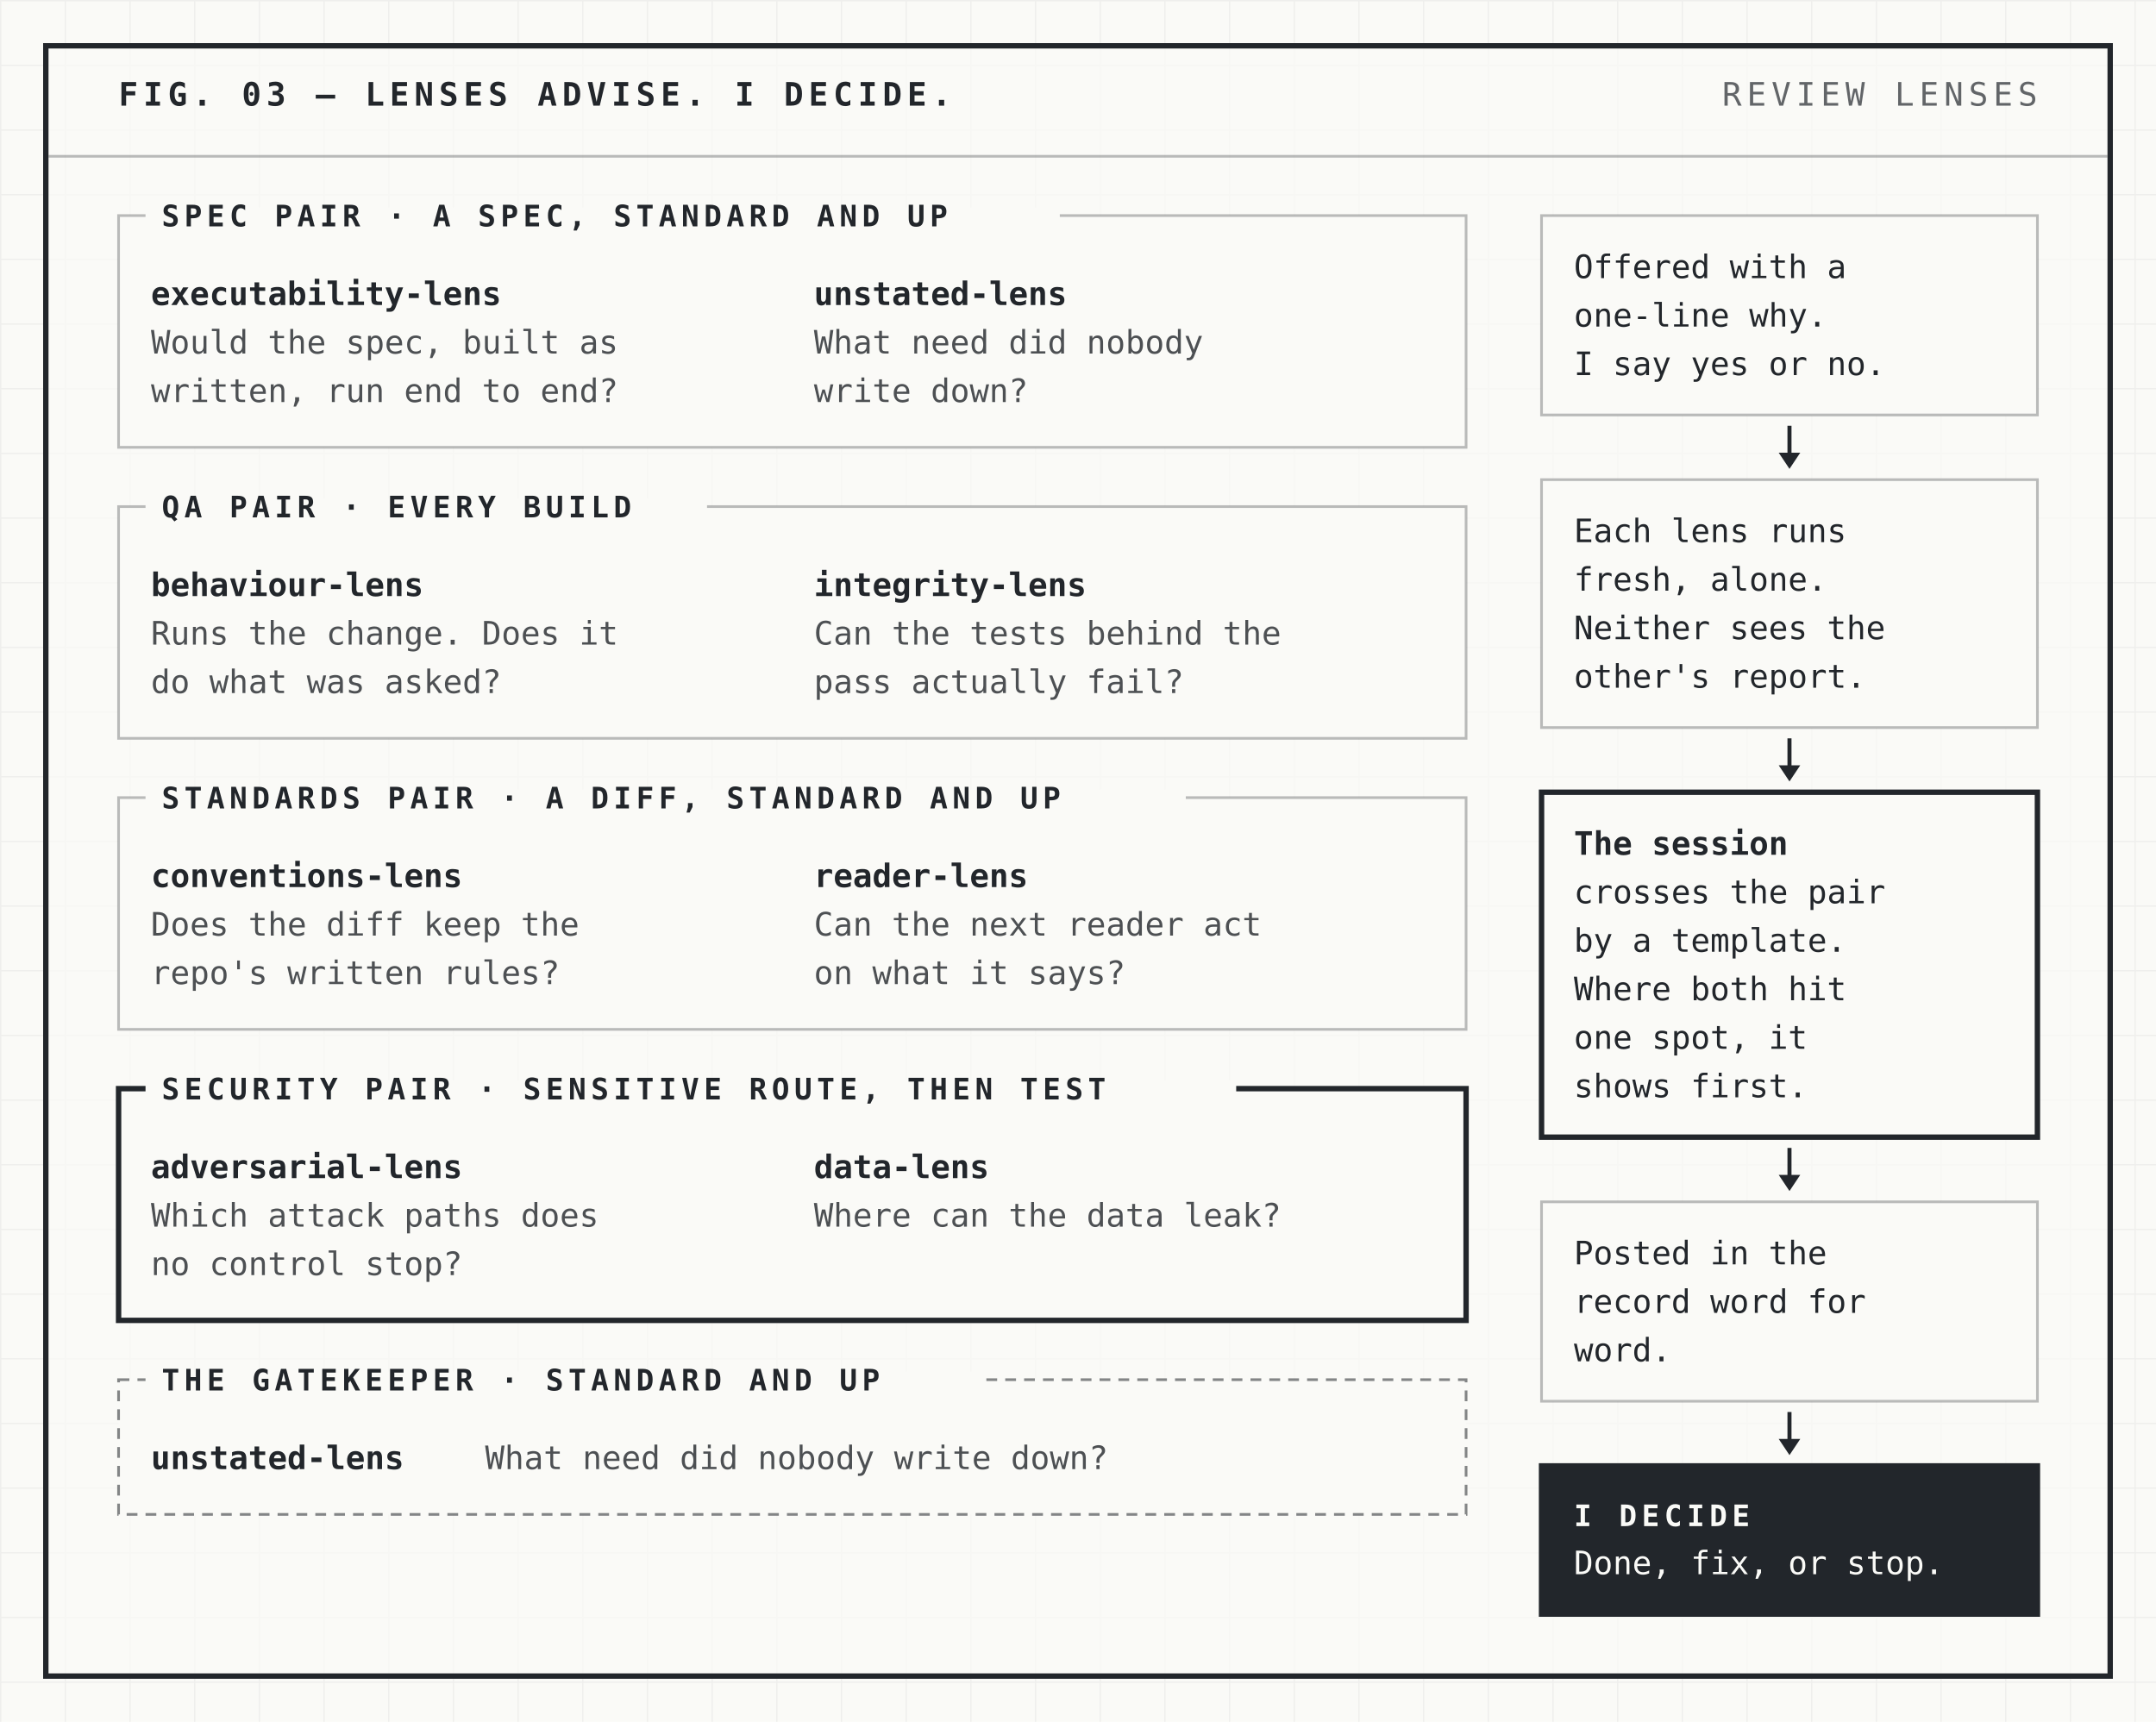
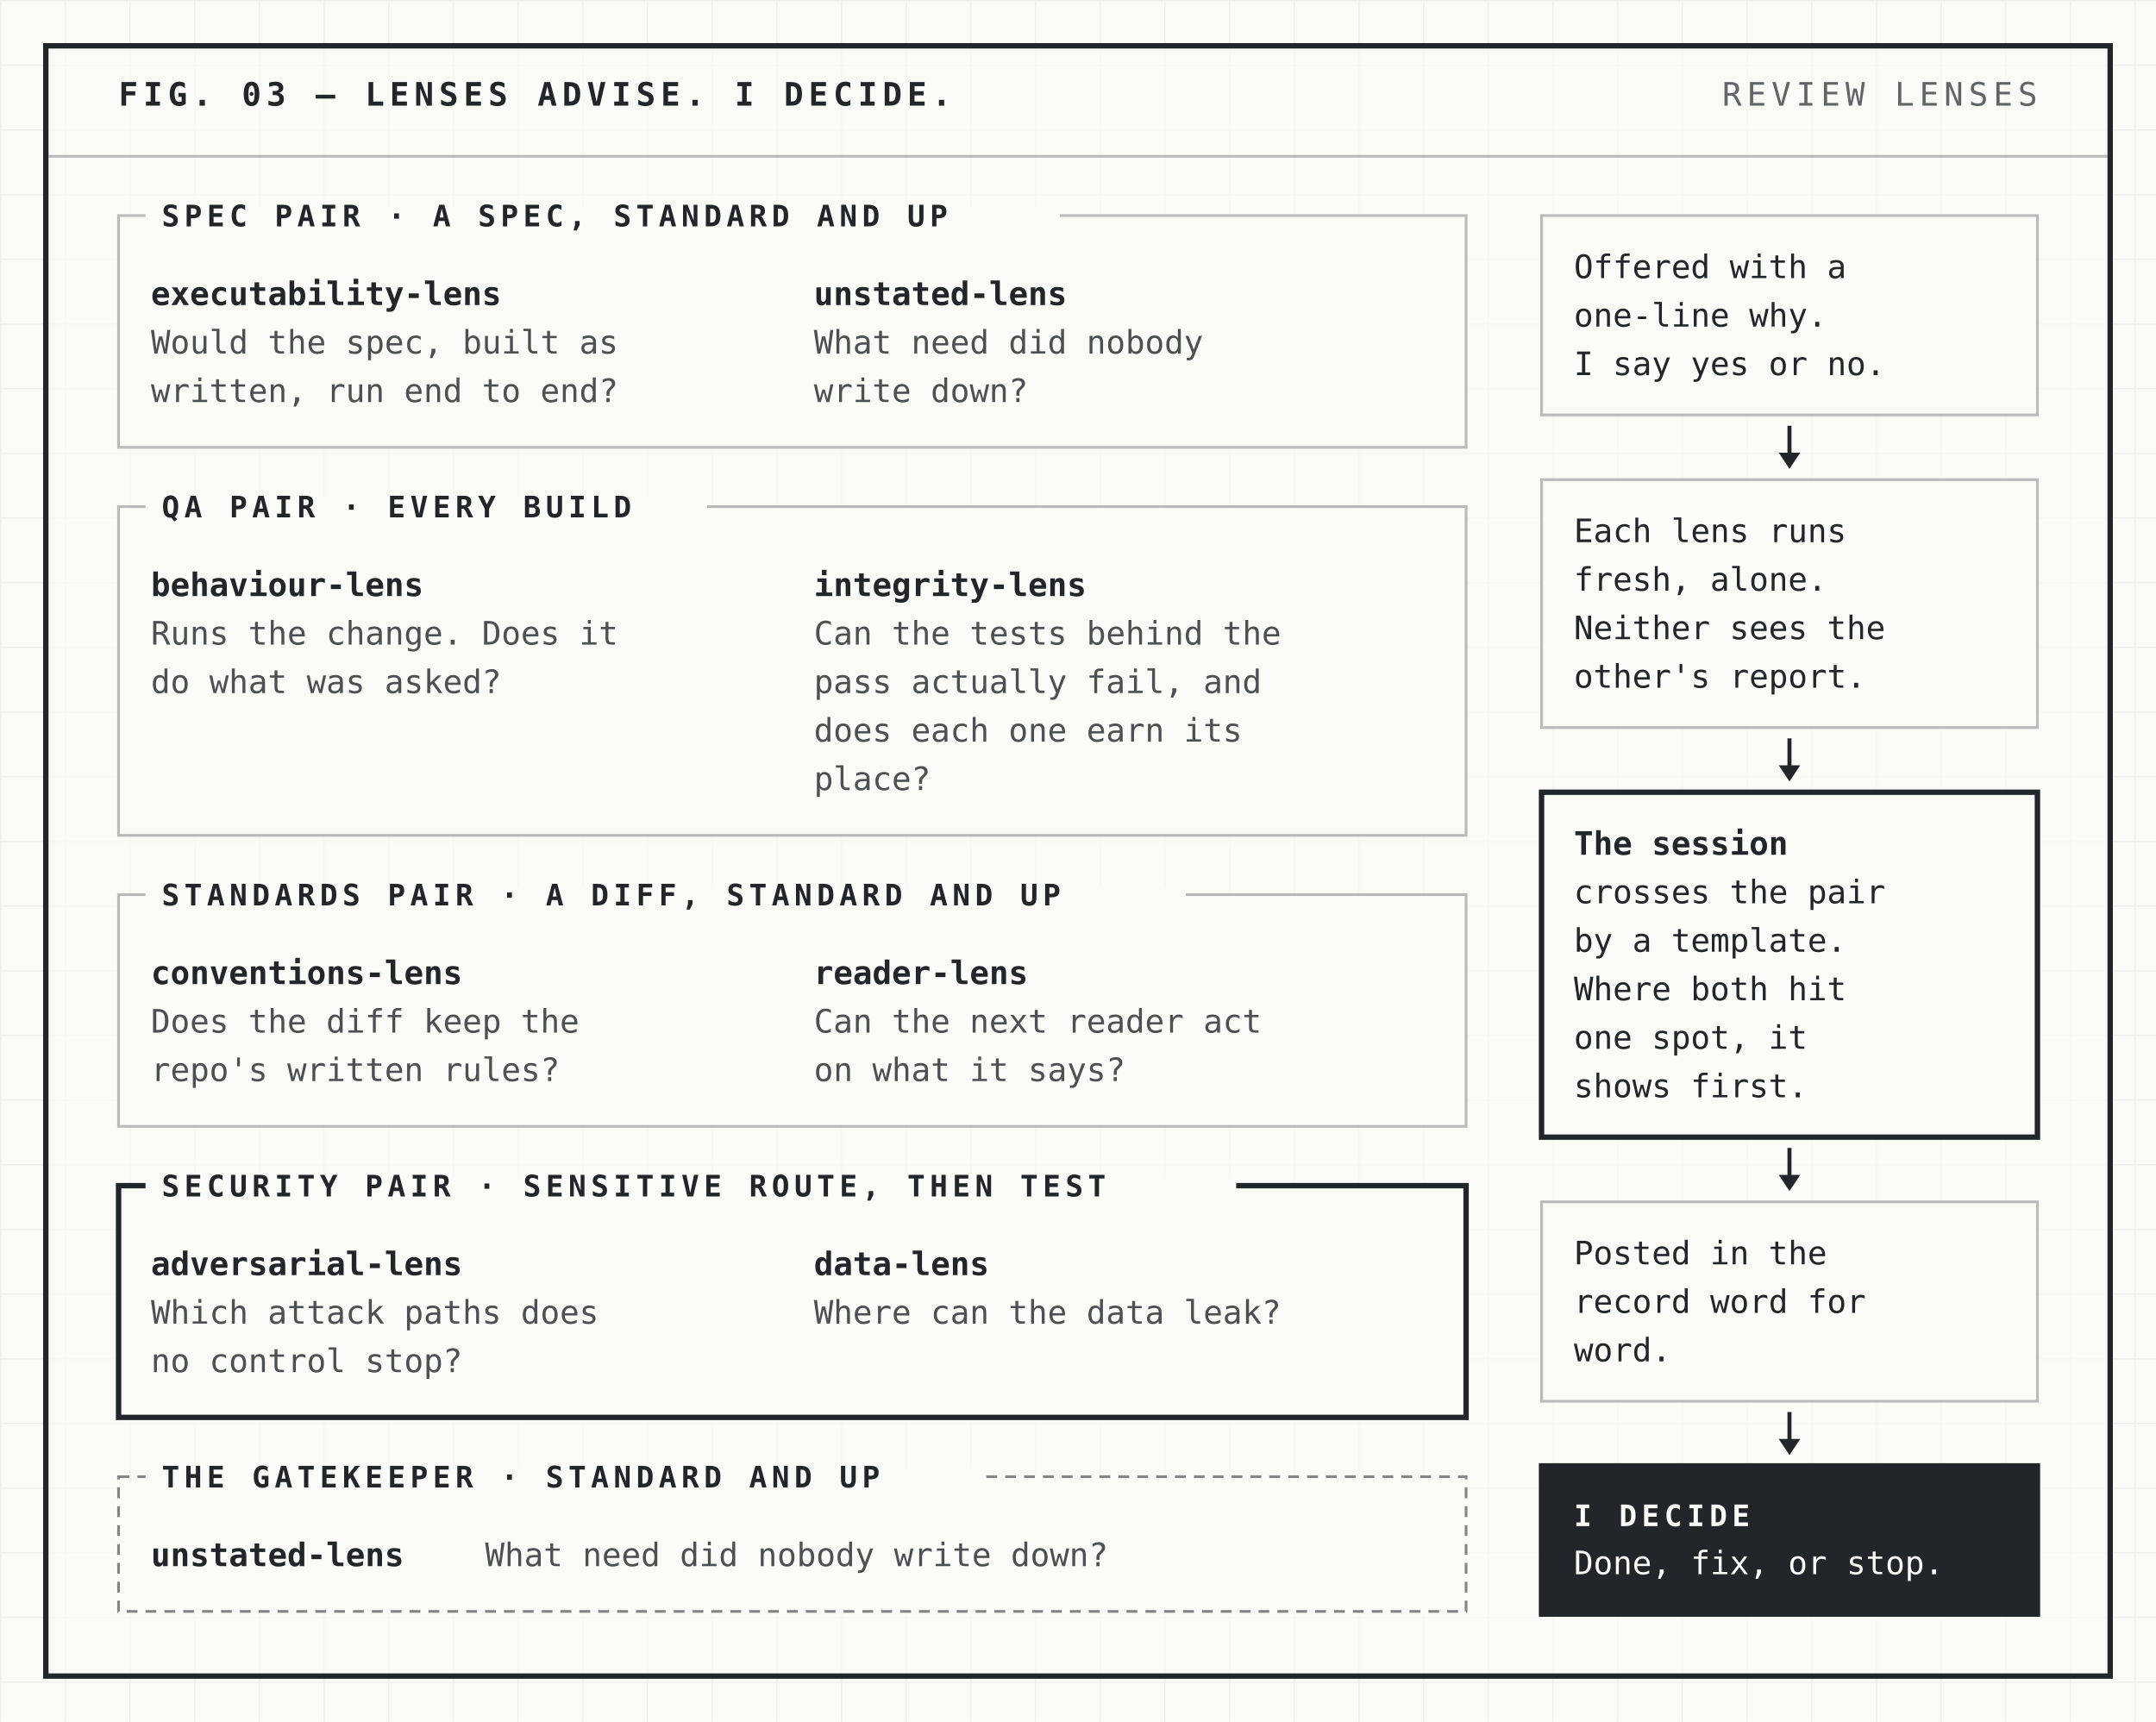
<svg xmlns="http://www.w3.org/2000/svg" width="800" height="639" viewBox="0 0 800 639" font-family="'IBM Plex Mono', ui-monospace, SFMono-Regular, Menlo, Consolas, monospace" role="img">
  <rect width="800" height="639" fill="#fafaf7" />
  <defs>
    <pattern id="grid" width="24" height="24" patternUnits="userSpaceOnUse">
      <path d="M24 0H0V24" fill="none" stroke="#22262b" stroke-opacity="0.05" stroke-width="1" />
    </pattern>
  </defs>
  <rect width="800" height="639" fill="url(#grid)" />
  <rect x="17" y="17" width="766" height="605" fill="#fafaf7" fill-opacity="0.72" stroke="#22262b" stroke-width="2" />
  <text x="44" y="39.2" font-size="12" font-weight="600" letter-spacing="1.92" fill="#22262b">FIG. 03 — LENSES ADVISE. I DECIDE.</text>
  <text x="756" y="39.2" font-size="12" letter-spacing="1.92" text-anchor="end" fill="#22262b" fill-opacity="0.7">REVIEW LENSES</text>
  <line x1="18" y1="58" x2="782" y2="58" stroke="#22262b" stroke-opacity="0.3" stroke-width="1" />
  <rect x="44" y="80" width="500" height="86" fill="#fafaf7" stroke="#22262b" stroke-opacity="0.3" stroke-width="1" />
  <rect x="54" y="77" width="339.25" height="6" fill="#fafaf7" />
  <text x="60" y="84" font-size="11" font-weight="600" letter-spacing="1.76" fill="#22262b">SPEC PAIR · A SPEC, STANDARD AND UP</text>
  <text x="56" y="113.2" font-size="12" font-weight="600" fill="#22262b">executability-lens</text>
  <text x="56" y="131.2" font-size="12" fill="#22262b" fill-opacity="0.8">Would the spec, built as</text>
  <text x="56" y="149.2" font-size="12" fill="#22262b" fill-opacity="0.8">written, run end to end?</text>
  <text x="302" y="113.2" font-size="12" font-weight="600" fill="#22262b">unstated-lens</text>
  <text x="302" y="131.2" font-size="12" fill="#22262b" fill-opacity="0.8">What need did nobody</text>
  <text x="302" y="149.2" font-size="12" fill="#22262b" fill-opacity="0.8">write down?</text>
-   <rect x="44" y="188" width="500" height="86" fill="#fafaf7" stroke="#22262b" stroke-opacity="0.3" stroke-width="1" />
+   <rect x="44" y="188" width="500" height="122" fill="#fafaf7" stroke="#22262b" stroke-opacity="0.3" stroke-width="1" />
  <rect x="54" y="185" width="208.35" height="6" fill="#fafaf7" />
  <text x="60" y="192" font-size="11" font-weight="600" letter-spacing="1.76" fill="#22262b">QA PAIR · EVERY BUILD</text>
  <text x="56" y="221.2" font-size="12" font-weight="600" fill="#22262b">behaviour-lens</text>
  <text x="56" y="239.2" font-size="12" fill="#22262b" fill-opacity="0.8">Runs the change. Does it</text>
  <text x="56" y="257.2" font-size="12" fill="#22262b" fill-opacity="0.8">do what was asked?</text>
  <text x="302" y="221.2" font-size="12" font-weight="600" fill="#22262b">integrity-lens</text>
  <text x="302" y="239.2" font-size="12" fill="#22262b" fill-opacity="0.8">Can the tests behind the</text>
-   <text x="302" y="257.2" font-size="12" fill="#22262b" fill-opacity="0.8">pass actually fail?</text>
-   <rect x="44" y="296" width="500" height="86" fill="#fafaf7" stroke="#22262b" stroke-opacity="0.3" stroke-width="1" />
-   <rect x="54" y="293" width="386" height="6" fill="#fafaf7" />
-   <text x="60" y="300" font-size="11" font-weight="600" letter-spacing="1.76" fill="#22262b">STANDARDS PAIR · A DIFF, STANDARD AND UP</text>
-   <text x="56" y="329.2" font-size="12" font-weight="600" fill="#22262b">conventions-lens</text>
-   <text x="56" y="347.2" font-size="12" fill="#22262b" fill-opacity="0.8">Does the diff keep the</text>
-   <text x="56" y="365.2" font-size="12" fill="#22262b" fill-opacity="0.8">repo's written rules?</text>
-   <text x="302" y="329.2" font-size="12" font-weight="600" fill="#22262b">reader-lens</text>
-   <text x="302" y="347.2" font-size="12" fill="#22262b" fill-opacity="0.8">Can the next reader act</text>
-   <text x="302" y="365.2" font-size="12" fill="#22262b" fill-opacity="0.8">on what it says?</text>
-   <rect x="44" y="404" width="500" height="86" fill="#fafaf7" stroke="#22262b" stroke-width="2" />
-   <rect x="54" y="401" width="404.7" height="6" fill="#fafaf7" />
-   <text x="60" y="408" font-size="11" font-weight="600" letter-spacing="1.76" fill="#22262b">SECURITY PAIR · SENSITIVE ROUTE, THEN TEST</text>
-   <text x="56" y="437.2" font-size="12" font-weight="600" fill="#22262b">adversarial-lens</text>
-   <text x="56" y="455.2" font-size="12" fill="#22262b" fill-opacity="0.8">Which attack paths does</text>
-   <text x="56" y="473.2" font-size="12" fill="#22262b" fill-opacity="0.8">no control stop?</text>
-   <text x="302" y="437.2" font-size="12" font-weight="600" fill="#22262b">data-lens</text>
-   <text x="302" y="455.2" font-size="12" fill="#22262b" fill-opacity="0.8">Where can the data leak?</text>
-   <rect x="44" y="512" width="500" height="50" fill="#fafaf7" stroke="#22262b" stroke-opacity="0.55" stroke-width="1" stroke-dasharray="4 3" />
-   <rect x="54" y="509" width="311.2" height="6" fill="#fafaf7" />
-   <text x="60" y="516" font-size="11" font-weight="600" letter-spacing="1.76" fill="#22262b">THE GATEKEEPER · STANDARD AND UP</text>
-   <text x="56" y="545.2" font-size="12" font-weight="600" fill="#22262b">unstated-lens</text>
-   <text x="180" y="545.2" font-size="12" fill="#22262b" fill-opacity="0.8">What need did nobody write down?</text>
+   <text x="302" y="257.2" font-size="12" fill="#22262b" fill-opacity="0.8">pass actually fail, and</text>
+   <text x="302" y="275.2" font-size="12" fill="#22262b" fill-opacity="0.8">does each one earn its</text>
+   <text x="302" y="293.2" font-size="12" fill="#22262b" fill-opacity="0.8">place?</text>
+   <rect x="44" y="332" width="500" height="86" fill="#fafaf7" stroke="#22262b" stroke-opacity="0.3" stroke-width="1" />
+   <rect x="54" y="329" width="386" height="6" fill="#fafaf7" />
+   <text x="60" y="336" font-size="11" font-weight="600" letter-spacing="1.76" fill="#22262b">STANDARDS PAIR · A DIFF, STANDARD AND UP</text>
+   <text x="56" y="365.2" font-size="12" font-weight="600" fill="#22262b">conventions-lens</text>
+   <text x="56" y="383.2" font-size="12" fill="#22262b" fill-opacity="0.8">Does the diff keep the</text>
+   <text x="56" y="401.2" font-size="12" fill="#22262b" fill-opacity="0.8">repo's written rules?</text>
+   <text x="302" y="365.2" font-size="12" font-weight="600" fill="#22262b">reader-lens</text>
+   <text x="302" y="383.2" font-size="12" fill="#22262b" fill-opacity="0.8">Can the next reader act</text>
+   <text x="302" y="401.2" font-size="12" fill="#22262b" fill-opacity="0.8">on what it says?</text>
+   <rect x="44" y="440" width="500" height="86" fill="#fafaf7" stroke="#22262b" stroke-width="2" />
+   <rect x="54" y="437" width="404.7" height="6" fill="#fafaf7" />
+   <text x="60" y="444" font-size="11" font-weight="600" letter-spacing="1.76" fill="#22262b">SECURITY PAIR · SENSITIVE ROUTE, THEN TEST</text>
+   <text x="56" y="473.2" font-size="12" font-weight="600" fill="#22262b">adversarial-lens</text>
+   <text x="56" y="491.2" font-size="12" fill="#22262b" fill-opacity="0.8">Which attack paths does</text>
+   <text x="56" y="509.2" font-size="12" fill="#22262b" fill-opacity="0.8">no control stop?</text>
+   <text x="302" y="473.2" font-size="12" font-weight="600" fill="#22262b">data-lens</text>
+   <text x="302" y="491.2" font-size="12" fill="#22262b" fill-opacity="0.8">Where can the data leak?</text>
+   <rect x="44" y="548" width="500" height="50" fill="#fafaf7" stroke="#22262b" stroke-opacity="0.55" stroke-width="1" stroke-dasharray="4 3" />
+   <rect x="54" y="545" width="311.2" height="6" fill="#fafaf7" />
+   <text x="60" y="552" font-size="11" font-weight="600" letter-spacing="1.76" fill="#22262b">THE GATEKEEPER · STANDARD AND UP</text>
+   <text x="56" y="581.2" font-size="12" font-weight="600" fill="#22262b">unstated-lens</text>
+   <text x="180" y="581.2" font-size="12" fill="#22262b" fill-opacity="0.8">What need did nobody write down?</text>
  <rect x="572" y="80" width="184" height="74" fill="#fafaf7" stroke="#22262b" stroke-opacity="0.3" stroke-width="1" />
  <text x="584" y="103.2" font-size="12" fill="#22262b">Offered with a</text>
  <text x="584" y="121.2" font-size="12" fill="#22262b">one-line why.</text>
  <text x="584" y="139.2" font-size="12" fill="#22262b">I say yes or no.</text>
  <line x1="664" y1="158" x2="664" y2="169" stroke="#22262b" stroke-width="1.5" />
  <path d="M660 168L668 168L664 174Z" fill="#22262b" />
  <rect x="572" y="178" width="184" height="92" fill="#fafaf7" stroke="#22262b" stroke-opacity="0.3" stroke-width="1" />
  <text x="584" y="201.2" font-size="12" fill="#22262b">Each lens runs</text>
  <text x="584" y="219.2" font-size="12" fill="#22262b">fresh, alone.</text>
  <text x="584" y="237.2" font-size="12" fill="#22262b">Neither sees the</text>
  <text x="584" y="255.2" font-size="12" fill="#22262b">other's report.</text>
  <line x1="664" y1="274" x2="664" y2="285" stroke="#22262b" stroke-width="1.5" />
  <path d="M660 284L668 284L664 290Z" fill="#22262b" />
  <rect x="572" y="294" width="184" height="128" fill="#fafaf7" stroke="#22262b" stroke-width="2" />
  <text x="584" y="317.2" font-size="12" font-weight="600" fill="#22262b">The session</text>
  <text x="584" y="335.2" font-size="12" fill="#22262b">crosses the pair</text>
  <text x="584" y="353.2" font-size="12" fill="#22262b">by a template.</text>
  <text x="584" y="371.2" font-size="12" fill="#22262b">Where both hit</text>
  <text x="584" y="389.2" font-size="12" fill="#22262b">one spot, it</text>
  <text x="584" y="407.2" font-size="12" fill="#22262b">shows first.</text>
  <line x1="664" y1="426" x2="664" y2="437" stroke="#22262b" stroke-width="1.5" />
  <path d="M660 436L668 436L664 442Z" fill="#22262b" />
  <rect x="572" y="446" width="184" height="74" fill="#fafaf7" stroke="#22262b" stroke-opacity="0.3" stroke-width="1" />
  <text x="584" y="469.2" font-size="12" fill="#22262b">Posted in the</text>
  <text x="584" y="487.2" font-size="12" fill="#22262b">record word for</text>
  <text x="584" y="505.2" font-size="12" fill="#22262b">word.</text>
  <line x1="664" y1="524" x2="664" y2="535" stroke="#22262b" stroke-width="1.5" />
  <path d="M660 534L668 534L664 540Z" fill="#22262b" />
  <rect x="572" y="544" width="184" height="55" fill="#22262b" stroke="#22262b" stroke-width="2" />
  <text x="584" y="566.35" font-size="11" font-weight="600" letter-spacing="1.76" fill="#fafaf7">I DECIDE</text>
  <text x="584" y="584.2" font-size="12" fill="#fafaf7">Done, fix, or stop.</text>
</svg>
